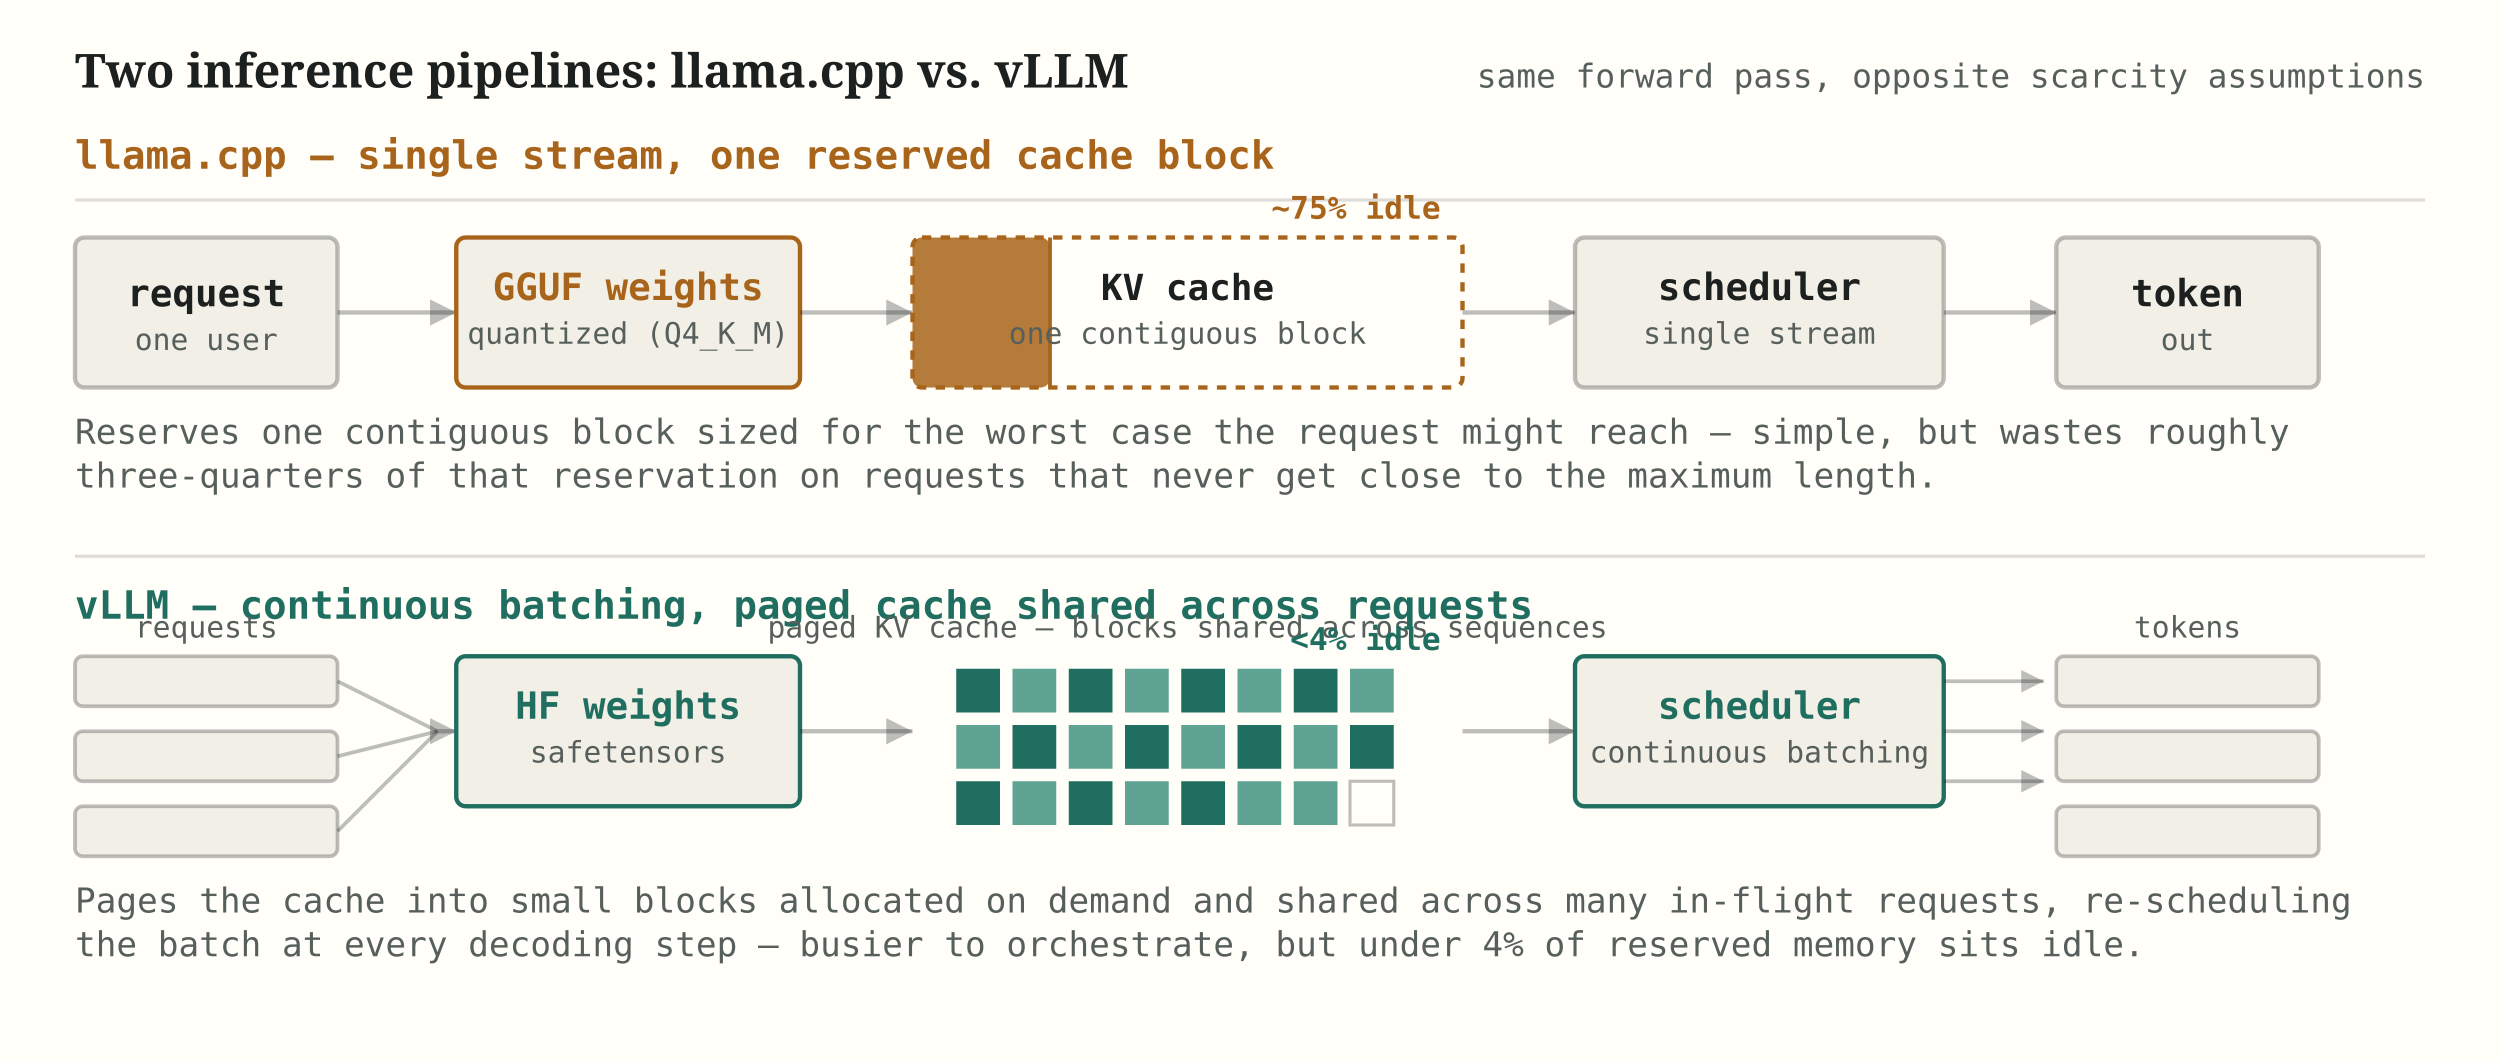
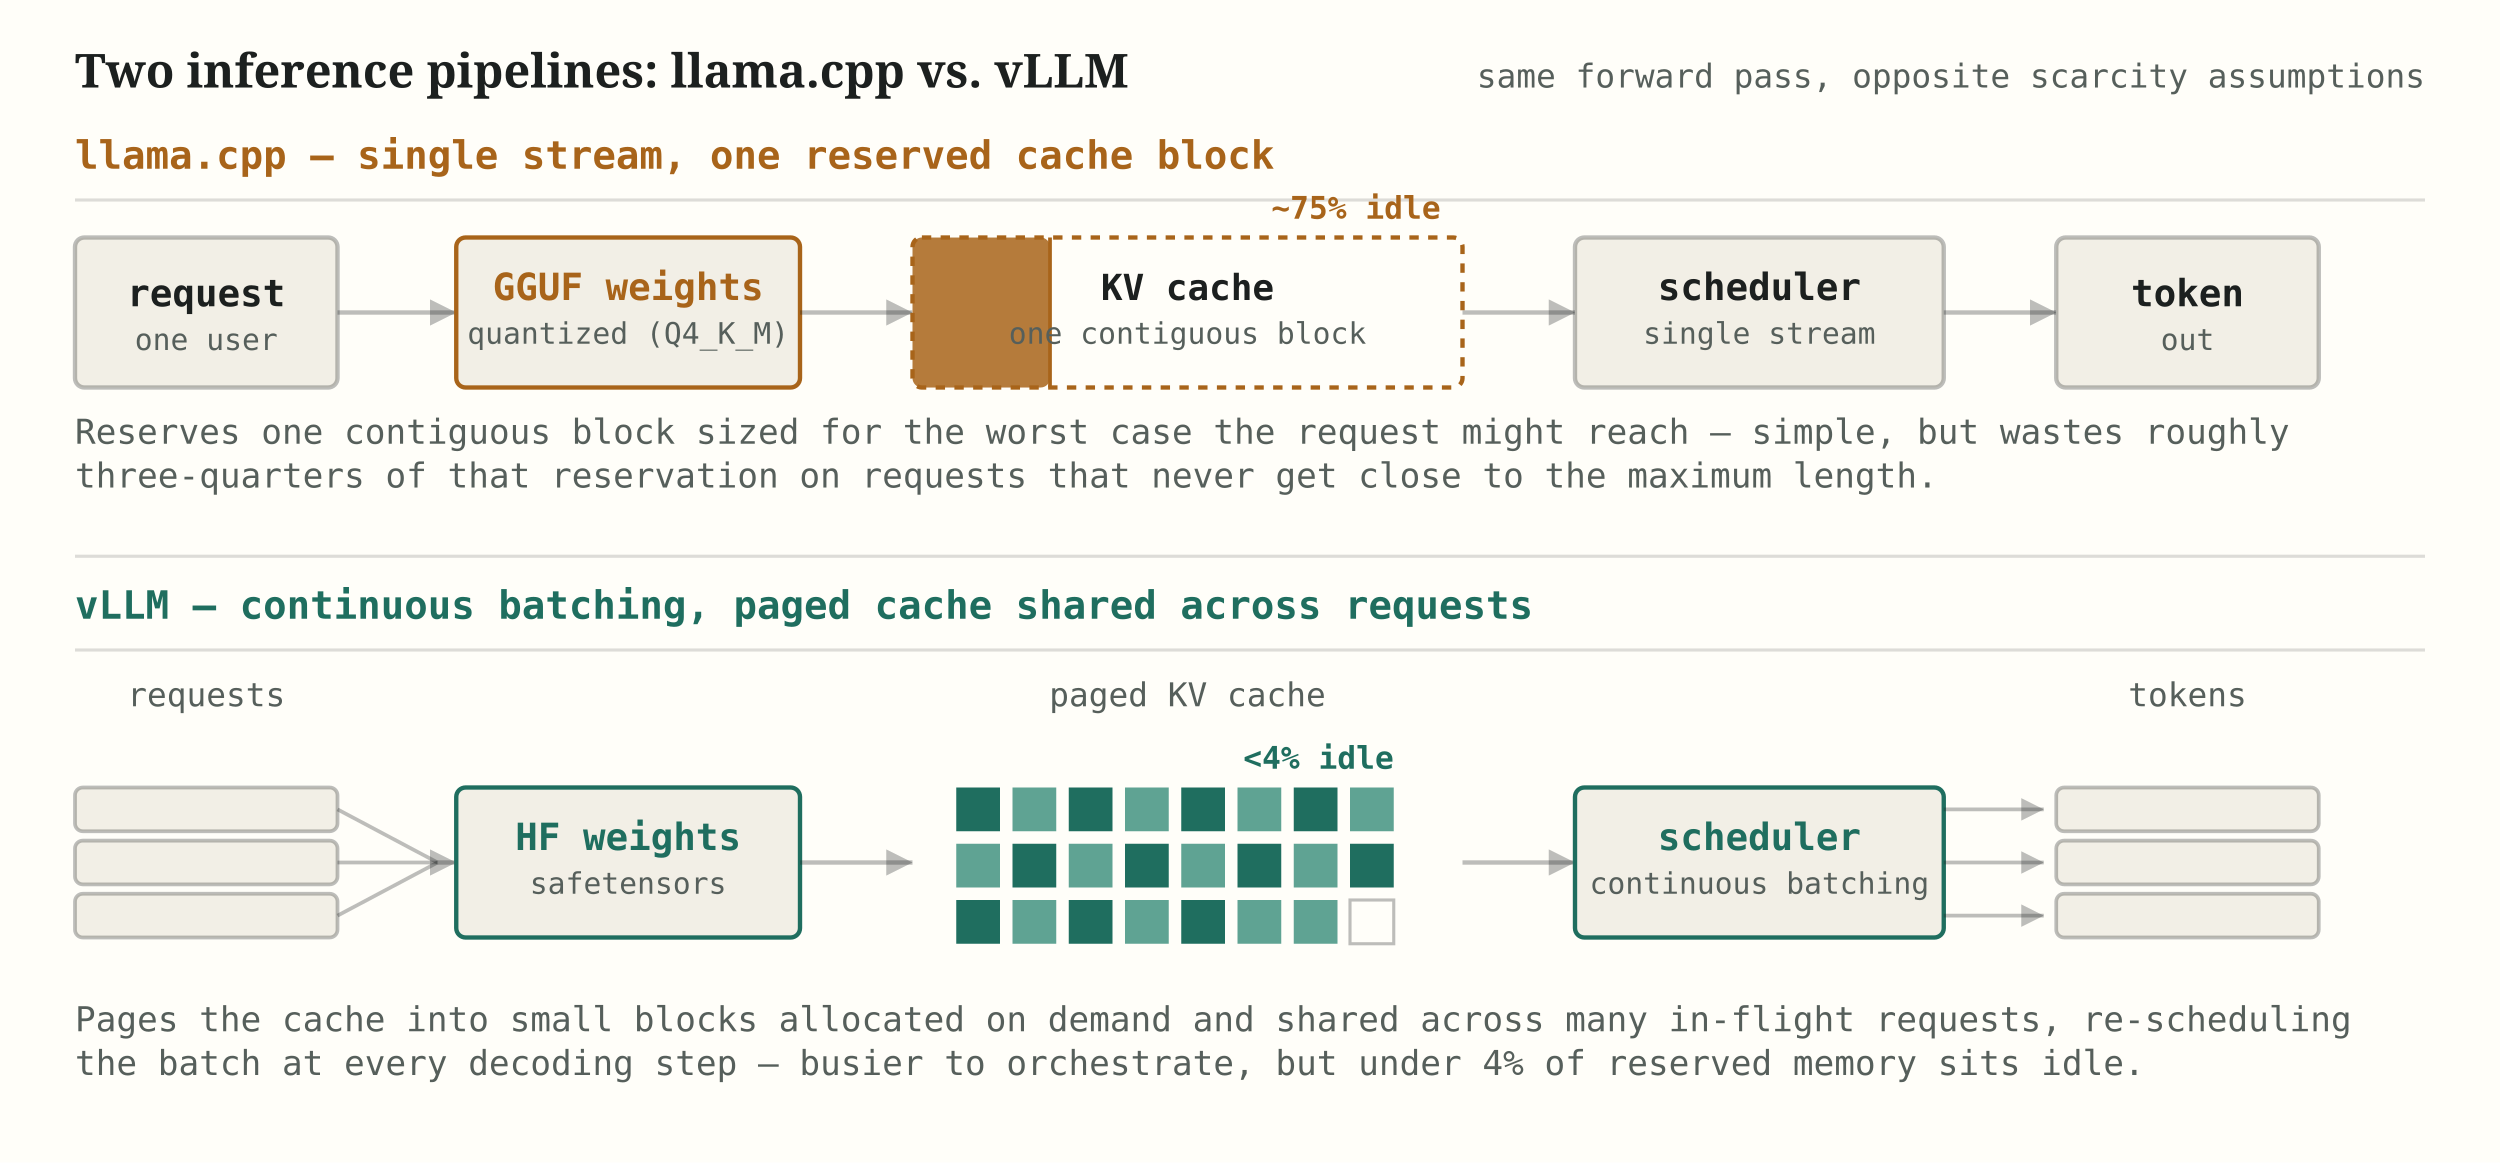
- <svg xmlns="http://www.w3.org/2000/svg" viewBox="0 0 800 340" font-family="ui-monospace,SFMono-Regular,Menlo,Consolas,monospace">
-   <rect x="0" y="0" width="800" height="340" fill="#fffef9" />
+ <svg xmlns="http://www.w3.org/2000/svg" viewBox="0 0 800 372" font-family="ui-monospace,SFMono-Regular,Menlo,Consolas,monospace">
+   <rect x="0" y="0" width="800" height="372" fill="#fffef9" />
  <defs>
    <marker id="arrow" markerWidth="8" markerHeight="8" refX="6" refY="3" orient="auto">
      <path d="M0,0 L6,3 L0,6 Z" fill="#1c201f4a" />
    </marker>
  </defs>
  <text x="24" y="28" font-size="15" fill="#1c201f" font-weight="700" font-family="Georgia,ui-serif,serif">Two inference pipelines: llama.cpp vs. vLLM</text>
  <text x="776" y="28" font-size="10.5" fill="#565f5b" text-anchor="end">same forward pass, opposite scarcity assumptions</text>
  <text x="24" y="54" font-size="12.5" fill="#a8641a" font-weight="700">llama.cpp — single stream, one reserved cache block</text>
  <line x1="24" y1="64" x2="776" y2="64" stroke="#1c201f26" stroke-width="1" />
  <rect x="24" y="76" width="84" height="48" rx="3" fill="#f2efe6" stroke="#1c201f4a" stroke-width="1.4" />
  <text x="66" y="98" font-size="12" fill="#1c201f" text-anchor="middle" font-weight="600">request</text>
  <text x="66" y="112" font-size="9.5" fill="#565f5b" text-anchor="middle">one user</text>
  <line x1="108" y1="100" x2="146" y2="100" stroke="#1c201f4a" stroke-width="1.4" marker-end="url(#arrow)" />
  <rect x="146" y="76" width="110" height="48" rx="3" fill="#f2efe6" stroke="#a8641a" stroke-width="1.4" />
  <text x="201" y="96" font-size="12" fill="#a8641a" text-anchor="middle" font-weight="600">GGUF weights</text>
  <text x="201" y="110" font-size="9.5" fill="#565f5b" text-anchor="middle">quantized (Q4_K_M)</text>
  <line x1="256" y1="100" x2="292" y2="100" stroke="#1c201f4a" stroke-width="1.4" marker-end="url(#arrow)" />
  <rect x="292" y="76" width="176" height="48" rx="3" fill="#fffef9" stroke="#a8641a" stroke-width="1.4" stroke-dasharray="3,3" />
  <rect x="292" y="76" width="44" height="48" rx="3" fill="#a8641a" opacity="0.85" />
  <line x1="336" y1="76" x2="336" y2="124" stroke="#a8641a" stroke-width="1.2" />
  <text x="380" y="96" font-size="11.5" fill="#1c201f" text-anchor="middle" font-weight="600">KV cache</text>
  <text x="380" y="110" font-size="9.5" fill="#565f5b" text-anchor="middle">one contiguous block</text>
  <text x="461" y="70" font-size="10" fill="#a8641a" text-anchor="end" font-weight="700">~75% idle</text>
  <line x1="468" y1="100" x2="504" y2="100" stroke="#1c201f4a" stroke-width="1.4" marker-end="url(#arrow)" />
  <rect x="504" y="76" width="118" height="48" rx="3" fill="#f2efe6" stroke="#1c201f4a" stroke-width="1.4" />
  <text x="563" y="96" font-size="12" fill="#1c201f" text-anchor="middle" font-weight="600">scheduler</text>
  <text x="563" y="110" font-size="9.5" fill="#565f5b" text-anchor="middle">single stream</text>
  <line x1="622" y1="100" x2="658" y2="100" stroke="#1c201f4a" stroke-width="1.4" marker-end="url(#arrow)" />
  <rect x="658" y="76" width="84" height="48" rx="3" fill="#f2efe6" stroke="#1c201f4a" stroke-width="1.4" />
  <text x="700" y="98" font-size="12" fill="#1c201f" text-anchor="middle" font-weight="600">token</text>
  <text x="700" y="112" font-size="9.5" fill="#565f5b" text-anchor="middle">out</text>
  <text x="24" y="142" font-size="11" fill="#565f5b">Reserves one contiguous block sized for the worst case the request might reach — simple, but wastes roughly</text>
  <text x="24" y="156" font-size="11" fill="#565f5b">three-quarters of that reservation on requests that never get close to the maximum length.</text>
  <line x1="24" y1="178" x2="776" y2="178" stroke="#1c201f26" stroke-width="1" />
  <text x="24" y="198" font-size="12.5" fill="#1f6e5f" font-weight="700">vLLM — continuous batching, paged cache shared across requests</text>
-   <text x="66" y="204" font-size="9.5" fill="#565f5b" text-anchor="middle">requests</text>
-   <rect x="24" y="210" width="84" height="16" rx="2.5" fill="#f2efe6" stroke="#1c201f4a" stroke-width="1.2" />
-   <rect x="24" y="234" width="84" height="16" rx="2.5" fill="#f2efe6" stroke="#1c201f4a" stroke-width="1.2" />
-   <rect x="24" y="258" width="84" height="16" rx="2.5" fill="#f2efe6" stroke="#1c201f4a" stroke-width="1.2" />
-   <line x1="108" y1="218" x2="140" y2="234" stroke="#1c201f4a" stroke-width="1.2" />
-   <line x1="108" y1="242" x2="140" y2="234" stroke="#1c201f4a" stroke-width="1.2" />
-   <line x1="108" y1="266" x2="140" y2="234" stroke="#1c201f4a" stroke-width="1.2" />
-   <line x1="140" y1="234" x2="146" y2="234" stroke="#1c201f4a" stroke-width="1.4" marker-end="url(#arrow)" />
-   <rect x="146" y="210" width="110" height="48" rx="3" fill="#f2efe6" stroke="#1f6e5f" stroke-width="1.4" />
-   <text x="201" y="230" font-size="12" fill="#1f6e5f" text-anchor="middle" font-weight="600">HF weights</text>
-   <text x="201" y="244" font-size="9.5" fill="#565f5b" text-anchor="middle">safetensors</text>
-   <line x1="256" y1="234" x2="292" y2="234" stroke="#1c201f4a" stroke-width="1.4" marker-end="url(#arrow)" />
-   <text x="380" y="204" font-size="9.5" fill="#565f5b" text-anchor="middle">paged KV cache — blocks shared across sequences</text>
+   <line x1="24" y1="208" x2="776" y2="208" stroke="#1c201f26" stroke-width="1" />
+   <text x="66" y="226" font-size="10.5" fill="#565f5b" text-anchor="middle">requests</text>
+   <text x="380" y="226" font-size="10.5" fill="#565f5b" text-anchor="middle">paged KV cache</text>
+   <text x="700" y="226" font-size="10.5" fill="#565f5b" text-anchor="middle">tokens</text>
+   <text x="446" y="246" font-size="10" fill="#1f6e5f" text-anchor="end" font-weight="700">&lt;4% idle</text>
+   <rect x="24" y="252" width="84" height="14" rx="2.5" fill="#f2efe6" stroke="#1c201f4a" stroke-width="1.2" />
+   <rect x="24" y="269" width="84" height="14" rx="2.5" fill="#f2efe6" stroke="#1c201f4a" stroke-width="1.2" />
+   <rect x="24" y="286" width="84" height="14" rx="2.5" fill="#f2efe6" stroke="#1c201f4a" stroke-width="1.2" />
+   <line x1="108" y1="259" x2="140" y2="276" stroke="#1c201f4a" stroke-width="1.2" />
+   <line x1="108" y1="276" x2="140" y2="276" stroke="#1c201f4a" stroke-width="1.2" />
+   <line x1="108" y1="293" x2="140" y2="276" stroke="#1c201f4a" stroke-width="1.2" />
+   <line x1="140" y1="276" x2="146" y2="276" stroke="#1c201f4a" stroke-width="1.4" marker-end="url(#arrow)" />
+   <rect x="146" y="252" width="110" height="48" rx="3" fill="#f2efe6" stroke="#1f6e5f" stroke-width="1.4" />
+   <text x="201" y="272" font-size="12" fill="#1f6e5f" text-anchor="middle" font-weight="600">HF weights</text>
+   <text x="201" y="286" font-size="9.5" fill="#565f5b" text-anchor="middle">safetensors</text>
+   <line x1="256" y1="276" x2="292" y2="276" stroke="#1c201f4a" stroke-width="1.4" marker-end="url(#arrow)" />
  <g>
-     <rect x="306" y="214" width="14" height="14" fill="#1f6e5f" />
-     <rect x="324" y="214" width="14" height="14" fill="#5fa393" />
-     <rect x="342" y="214" width="14" height="14" fill="#1f6e5f" />
-     <rect x="360" y="214" width="14" height="14" fill="#5fa393" />
-     <rect x="378" y="214" width="14" height="14" fill="#1f6e5f" />
-     <rect x="396" y="214" width="14" height="14" fill="#5fa393" />
-     <rect x="414" y="214" width="14" height="14" fill="#1f6e5f" />
-     <rect x="432" y="214" width="14" height="14" fill="#5fa393" />
-     <rect x="306" y="232" width="14" height="14" fill="#5fa393" />
-     <rect x="324" y="232" width="14" height="14" fill="#1f6e5f" />
-     <rect x="342" y="232" width="14" height="14" fill="#5fa393" />
-     <rect x="360" y="232" width="14" height="14" fill="#1f6e5f" />
-     <rect x="378" y="232" width="14" height="14" fill="#5fa393" />
-     <rect x="396" y="232" width="14" height="14" fill="#1f6e5f" />
-     <rect x="414" y="232" width="14" height="14" fill="#5fa393" />
-     <rect x="432" y="232" width="14" height="14" fill="#1f6e5f" />
-     <rect x="306" y="250" width="14" height="14" fill="#1f6e5f" />
-     <rect x="324" y="250" width="14" height="14" fill="#5fa393" />
-     <rect x="342" y="250" width="14" height="14" fill="#1f6e5f" />
-     <rect x="360" y="250" width="14" height="14" fill="#5fa393" />
-     <rect x="378" y="250" width="14" height="14" fill="#1f6e5f" />
-     <rect x="396" y="250" width="14" height="14" fill="#5fa393" />
-     <rect x="414" y="250" width="14" height="14" fill="#5fa393" />
-     <rect x="432" y="250" width="14" height="14" fill="#fffef9" stroke="#1c201f4a" stroke-width="1" />
+     <rect x="306" y="252" width="14" height="14" fill="#1f6e5f" />
+     <rect x="324" y="252" width="14" height="14" fill="#5fa393" />
+     <rect x="342" y="252" width="14" height="14" fill="#1f6e5f" />
+     <rect x="360" y="252" width="14" height="14" fill="#5fa393" />
+     <rect x="378" y="252" width="14" height="14" fill="#1f6e5f" />
+     <rect x="396" y="252" width="14" height="14" fill="#5fa393" />
+     <rect x="414" y="252" width="14" height="14" fill="#1f6e5f" />
+     <rect x="432" y="252" width="14" height="14" fill="#5fa393" />
+     <rect x="306" y="270" width="14" height="14" fill="#5fa393" />
+     <rect x="324" y="270" width="14" height="14" fill="#1f6e5f" />
+     <rect x="342" y="270" width="14" height="14" fill="#5fa393" />
+     <rect x="360" y="270" width="14" height="14" fill="#1f6e5f" />
+     <rect x="378" y="270" width="14" height="14" fill="#5fa393" />
+     <rect x="396" y="270" width="14" height="14" fill="#1f6e5f" />
+     <rect x="414" y="270" width="14" height="14" fill="#5fa393" />
+     <rect x="432" y="270" width="14" height="14" fill="#1f6e5f" />
+     <rect x="306" y="288" width="14" height="14" fill="#1f6e5f" />
+     <rect x="324" y="288" width="14" height="14" fill="#5fa393" />
+     <rect x="342" y="288" width="14" height="14" fill="#1f6e5f" />
+     <rect x="360" y="288" width="14" height="14" fill="#5fa393" />
+     <rect x="378" y="288" width="14" height="14" fill="#1f6e5f" />
+     <rect x="396" y="288" width="14" height="14" fill="#5fa393" />
+     <rect x="414" y="288" width="14" height="14" fill="#5fa393" />
+     <rect x="432" y="288" width="14" height="14" fill="#fffef9" stroke="#1c201f4a" stroke-width="1" />
  </g>
-   <text x="461" y="208" font-size="10" fill="#1f6e5f" text-anchor="end" font-weight="700">&lt;4% idle</text>
-   <line x1="468" y1="234" x2="504" y2="234" stroke="#1c201f4a" stroke-width="1.4" marker-end="url(#arrow)" />
-   <rect x="504" y="210" width="118" height="48" rx="3" fill="#f2efe6" stroke="#1f6e5f" stroke-width="1.4" />
-   <text x="563" y="230" font-size="12" fill="#1f6e5f" text-anchor="middle" font-weight="600">scheduler</text>
-   <text x="563" y="244" font-size="9.5" fill="#565f5b" text-anchor="middle">continuous batching</text>
-   <line x1="622" y1="218" x2="654" y2="218" stroke="#1c201f4a" stroke-width="1.2" marker-end="url(#arrow)" />
-   <line x1="622" y1="234" x2="654" y2="234" stroke="#1c201f4a" stroke-width="1.2" marker-end="url(#arrow)" />
-   <line x1="622" y1="250" x2="654" y2="250" stroke="#1c201f4a" stroke-width="1.2" marker-end="url(#arrow)" />
-   <text x="700" y="204" font-size="9.5" fill="#565f5b" text-anchor="middle">tokens</text>
-   <rect x="658" y="210" width="84" height="16" rx="2.5" fill="#f2efe6" stroke="#1c201f4a" stroke-width="1.2" />
-   <rect x="658" y="234" width="84" height="16" rx="2.5" fill="#f2efe6" stroke="#1c201f4a" stroke-width="1.2" />
-   <rect x="658" y="258" width="84" height="16" rx="2.5" fill="#f2efe6" stroke="#1c201f4a" stroke-width="1.2" />
-   <text x="24" y="292" font-size="11" fill="#565f5b">Pages the cache into small blocks allocated on demand and shared across many in-flight requests, re-scheduling</text>
-   <text x="24" y="306" font-size="11" fill="#565f5b">the batch at every decoding step — busier to orchestrate, but under 4% of reserved memory sits idle.</text>
+   <line x1="468" y1="276" x2="504" y2="276" stroke="#1c201f4a" stroke-width="1.4" marker-end="url(#arrow)" />
+   <rect x="504" y="252" width="118" height="48" rx="3" fill="#f2efe6" stroke="#1f6e5f" stroke-width="1.4" />
+   <text x="563" y="272" font-size="12" fill="#1f6e5f" text-anchor="middle" font-weight="600">scheduler</text>
+   <text x="563" y="286" font-size="9.5" fill="#565f5b" text-anchor="middle">continuous batching</text>
+   <line x1="622" y1="259" x2="654" y2="259" stroke="#1c201f4a" stroke-width="1.2" marker-end="url(#arrow)" />
+   <line x1="622" y1="276" x2="654" y2="276" stroke="#1c201f4a" stroke-width="1.2" marker-end="url(#arrow)" />
+   <line x1="622" y1="293" x2="654" y2="293" stroke="#1c201f4a" stroke-width="1.2" marker-end="url(#arrow)" />
+   <rect x="658" y="252" width="84" height="14" rx="2.5" fill="#f2efe6" stroke="#1c201f4a" stroke-width="1.2" />
+   <rect x="658" y="269" width="84" height="14" rx="2.5" fill="#f2efe6" stroke="#1c201f4a" stroke-width="1.2" />
+   <rect x="658" y="286" width="84" height="14" rx="2.5" fill="#f2efe6" stroke="#1c201f4a" stroke-width="1.2" />
+   <text x="24" y="330" font-size="11" fill="#565f5b">Pages the cache into small blocks allocated on demand and shared across many in-flight requests, re-scheduling</text>
+   <text x="24" y="344" font-size="11" fill="#565f5b">the batch at every decoding step — busier to orchestrate, but under 4% of reserved memory sits idle.</text>
</svg>
